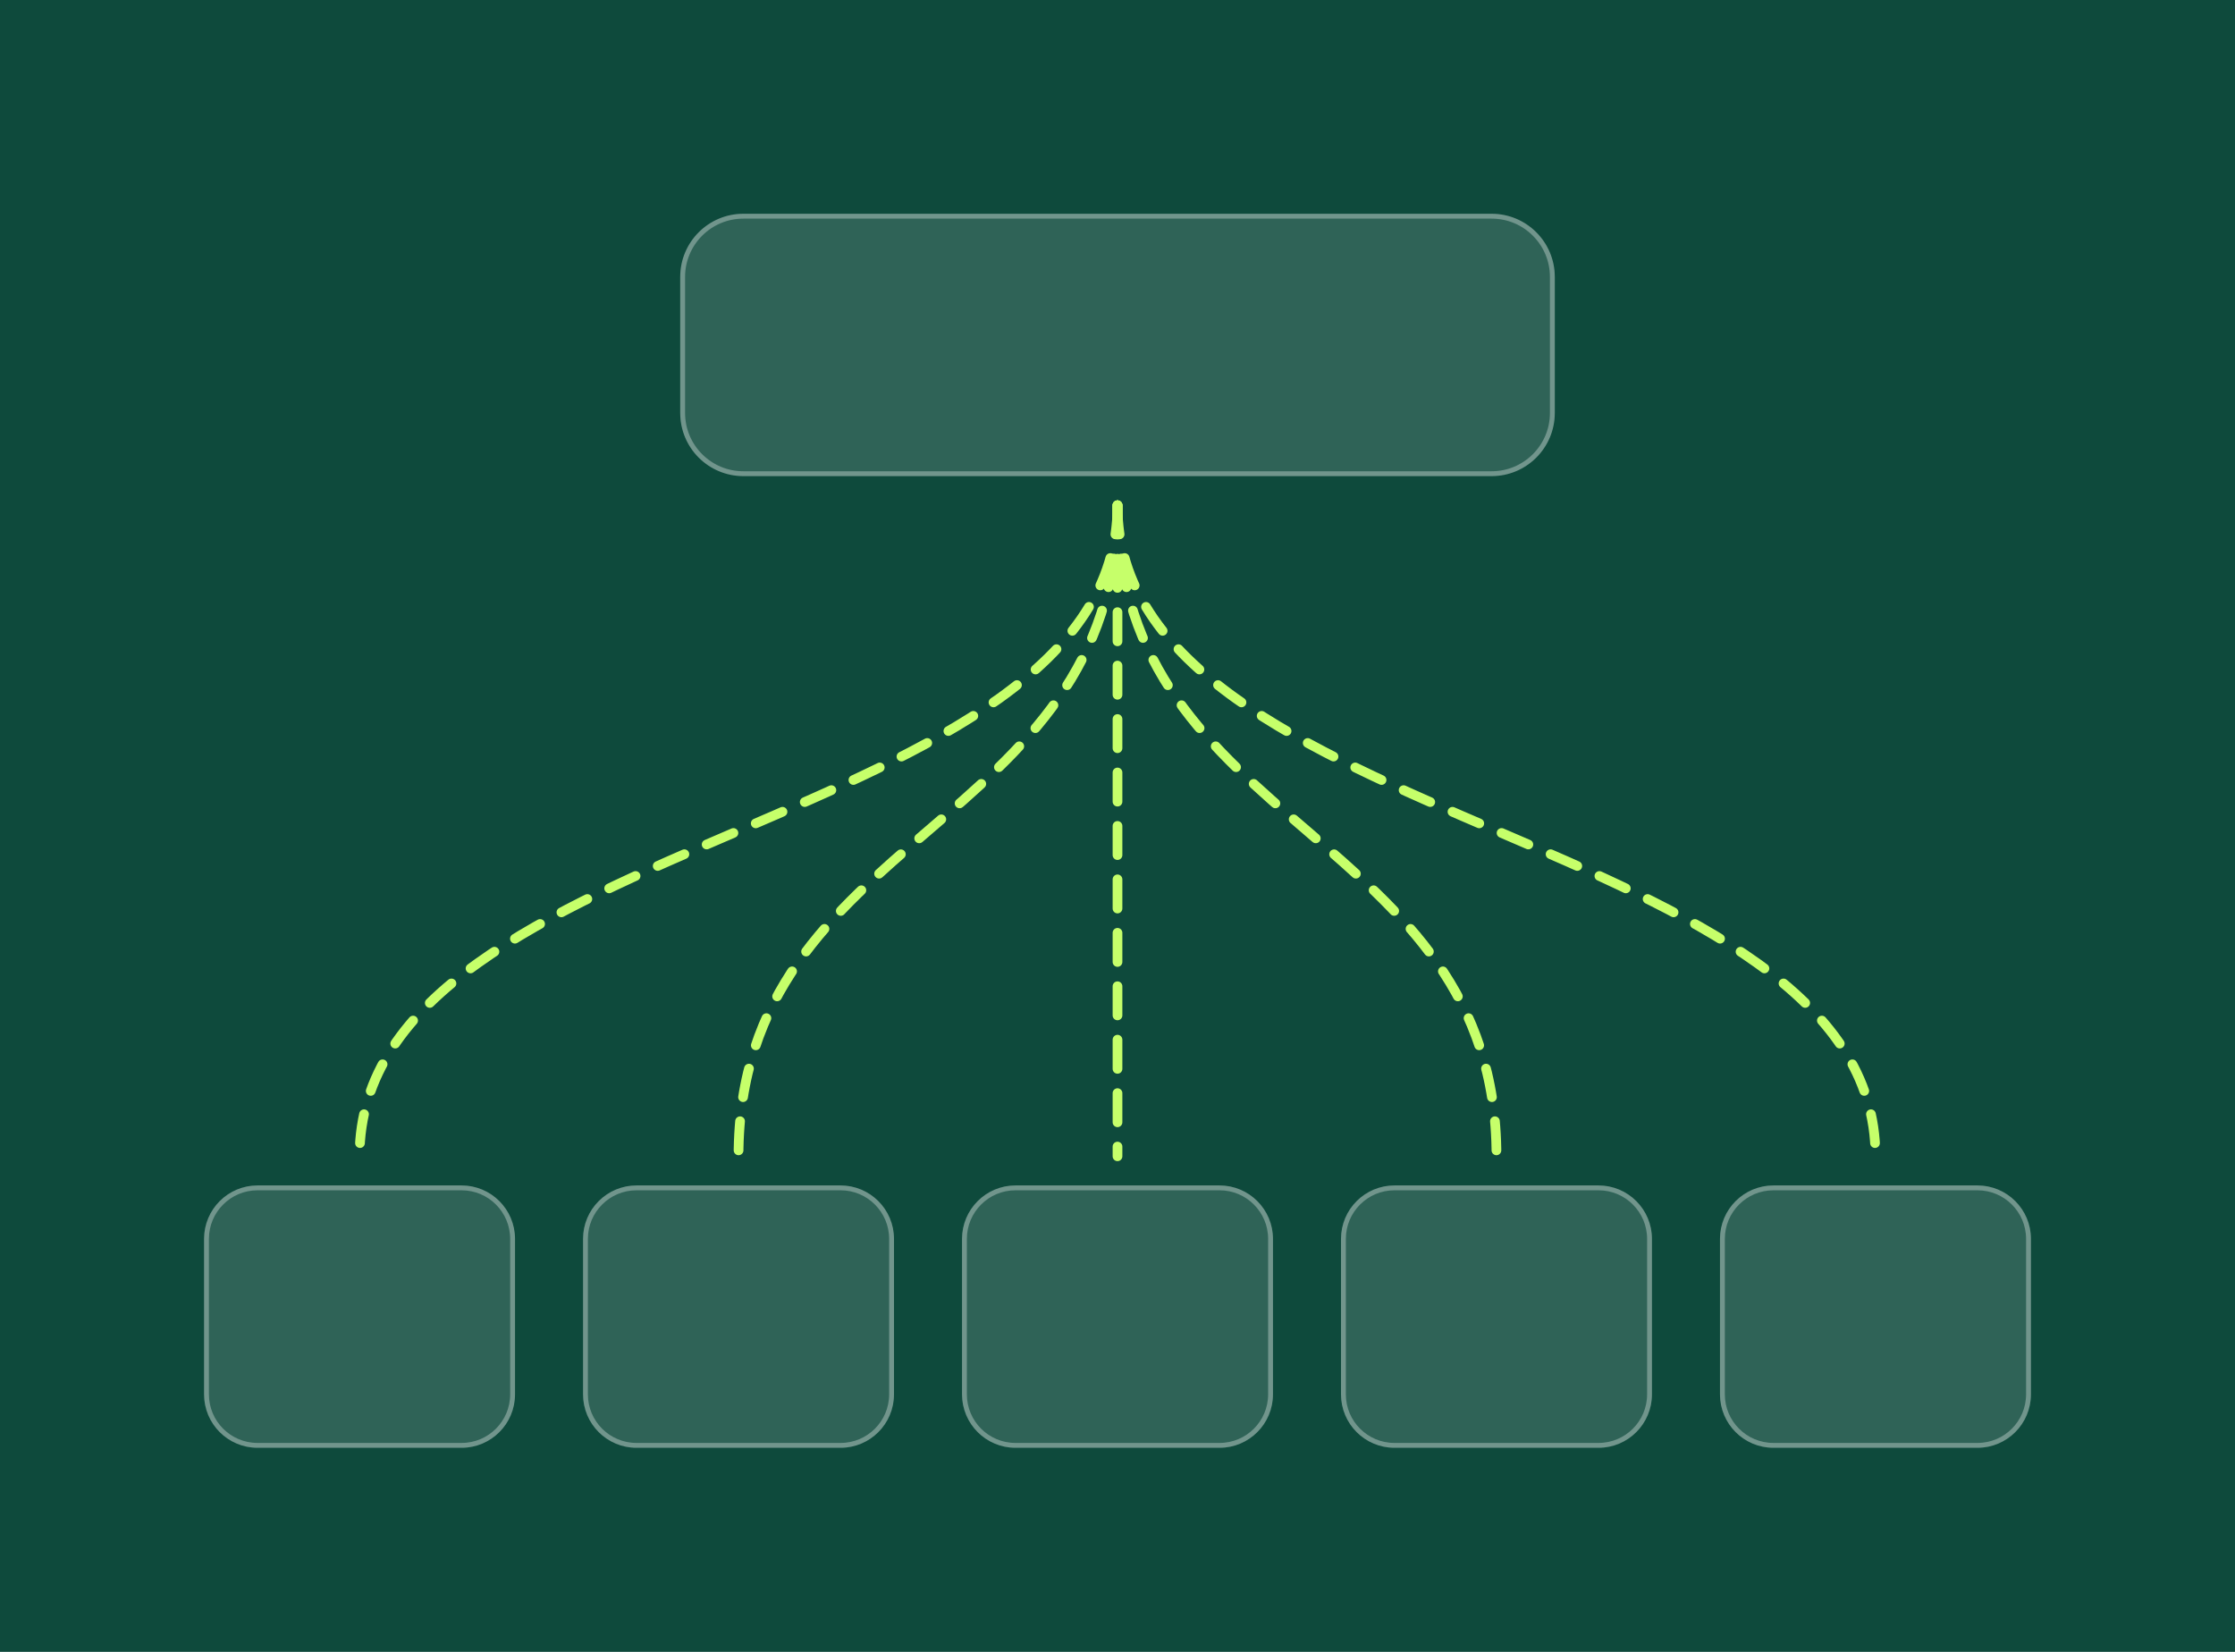
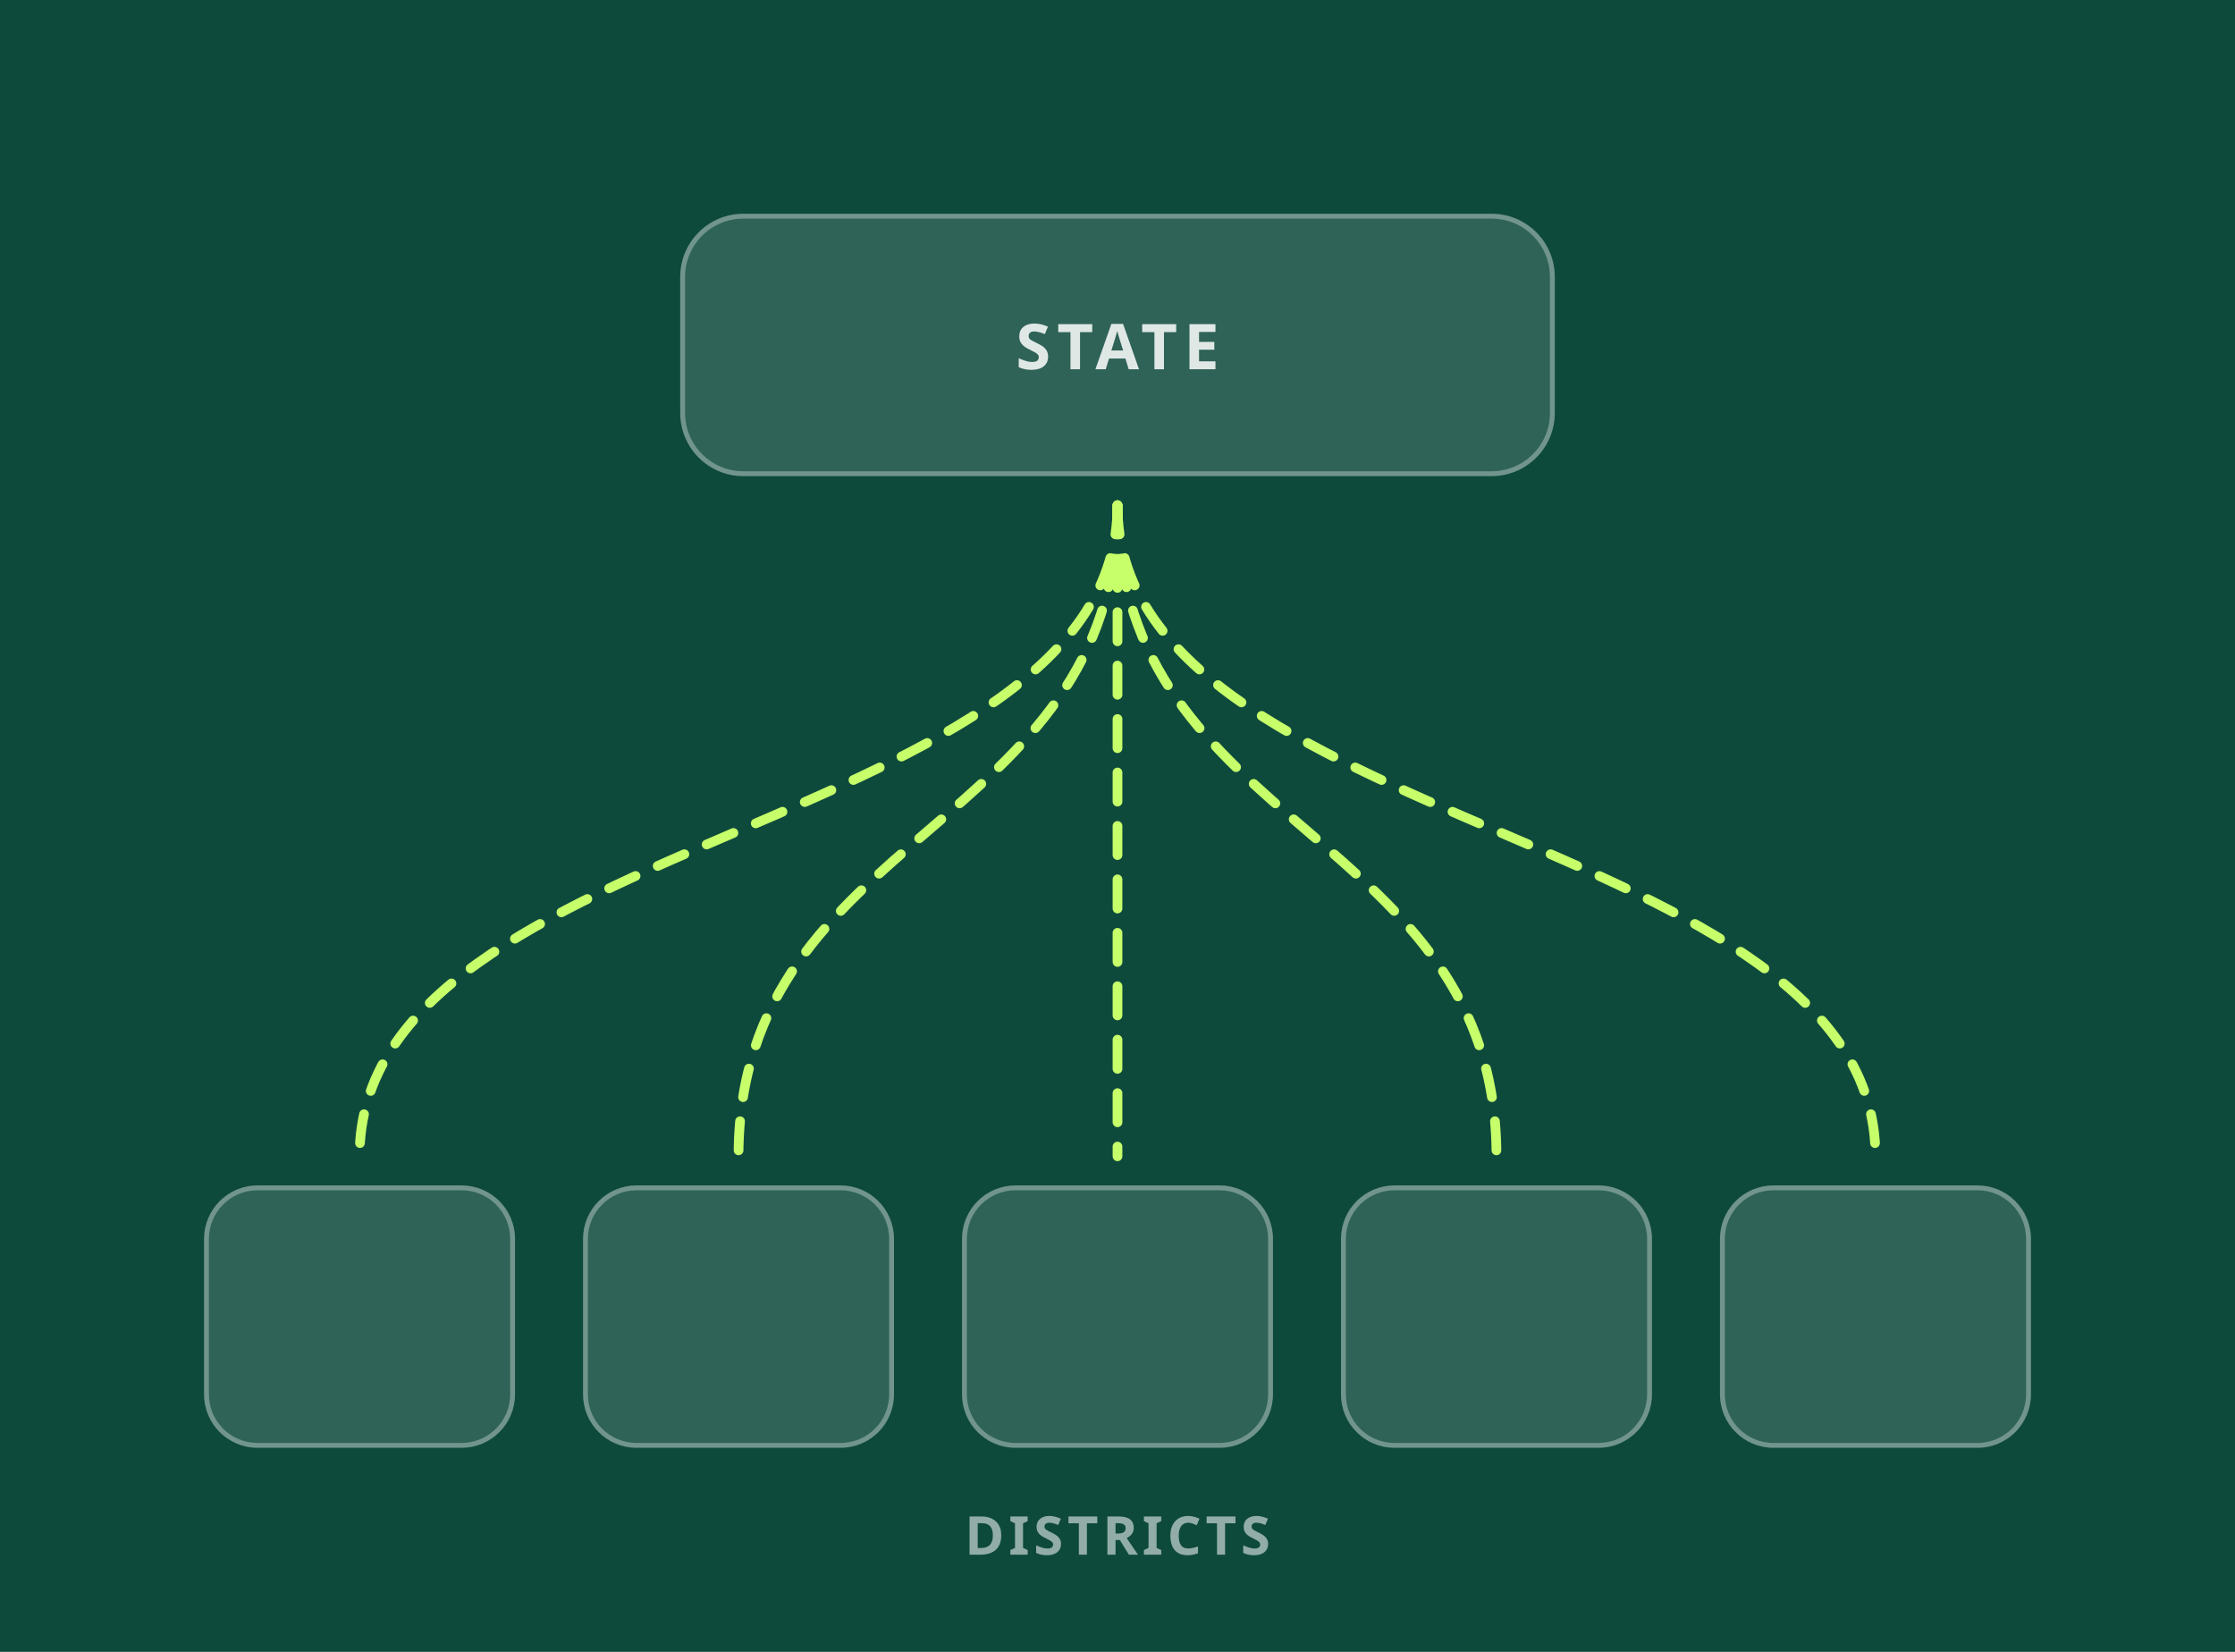
<svg xmlns="http://www.w3.org/2000/svg" width="460" height="340" viewBox="0 0 460 340" fill="none">
  <rect width="460" height="340" fill="#E5E5E5" />
  <g id="sc3-three-approaches">
    <rect width="460" height="340" fill="#0E4A3C" />
    <g id="node-state">
      <rect x="140" y="44" width="180" height="54" rx="13" fill="white" fill-opacity="0.14" />
      <rect x="140.5" y="44.5" width="179" height="53" rx="12.5" stroke="white" stroke-opacity="0.32" />
    </g>
    <g id="node-district-0">
      <rect x="42" y="244" width="64" height="54" rx="11" fill="white" fill-opacity="0.14" />
      <rect x="42.5" y="244.5" width="63" height="53" rx="10.5" stroke="white" stroke-opacity="0.32" />
    </g>
    <g id="node-district-1">
      <rect x="120" y="244" width="64" height="54" rx="11" fill="white" fill-opacity="0.14" />
      <rect x="120.5" y="244.5" width="63" height="53" rx="10.5" stroke="white" stroke-opacity="0.32" />
    </g>
    <g id="node-district-2">
      <rect x="198" y="244" width="64" height="54" rx="11" fill="white" fill-opacity="0.14" />
      <rect x="198.5" y="244.5" width="63" height="53" rx="10.5" stroke="white" stroke-opacity="0.32" />
    </g>
    <g id="node-district-3">
      <rect x="276" y="244" width="64" height="54" rx="11" fill="white" fill-opacity="0.14" />
      <rect x="276.5" y="244.5" width="63" height="53" rx="10.5" stroke="white" stroke-opacity="0.32" />
    </g>
    <g id="node-district-4">
      <rect x="354" y="244" width="64" height="54" rx="11" fill="white" fill-opacity="0.14" />
      <rect x="354.5" y="244.5" width="63" height="53" rx="10.5" stroke="white" stroke-opacity="0.32" />
    </g>
    <path id="flow-0" d="M230 104C230 171 74 171 74 238" stroke="#C6FF6A" stroke-width="2" stroke-linecap="round" stroke-dasharray="6 5" />
    <path id="flow-1" d="M230 104C230 171 152 171 152 238" stroke="#C6FF6A" stroke-width="2" stroke-linecap="round" stroke-dasharray="6 5" />
    <path id="flow-2" d="M230 104C230 171 230 171 230 238" stroke="#C6FF6A" stroke-width="2" stroke-linecap="round" stroke-dasharray="6 5" />
    <path id="flow-3" d="M230 104C230 171 308 171 308 238" stroke="#C6FF6A" stroke-width="2" stroke-linecap="round" stroke-dasharray="6 5" />
    <path id="flow-4" d="M230 104C230 171 386 171 386 238" stroke="#C6FF6A" stroke-width="2" stroke-linecap="round" stroke-dasharray="6 5" />
+     <text id="lbl-topstate" x="230" y="76" font-family="Public Sans" font-weight="600" font-size="13" letter-spacing="1.3" fill="white" fill-opacity="0.85" text-anchor="middle">STATE</text>
+     <text id="lbl-districts" x="230" y="320" font-family="Public Sans" font-weight="600" font-size="11" letter-spacing="0.88" fill="white" fill-opacity="0.55" text-anchor="middle">DISTRICTS</text>
  </g>
</svg>
